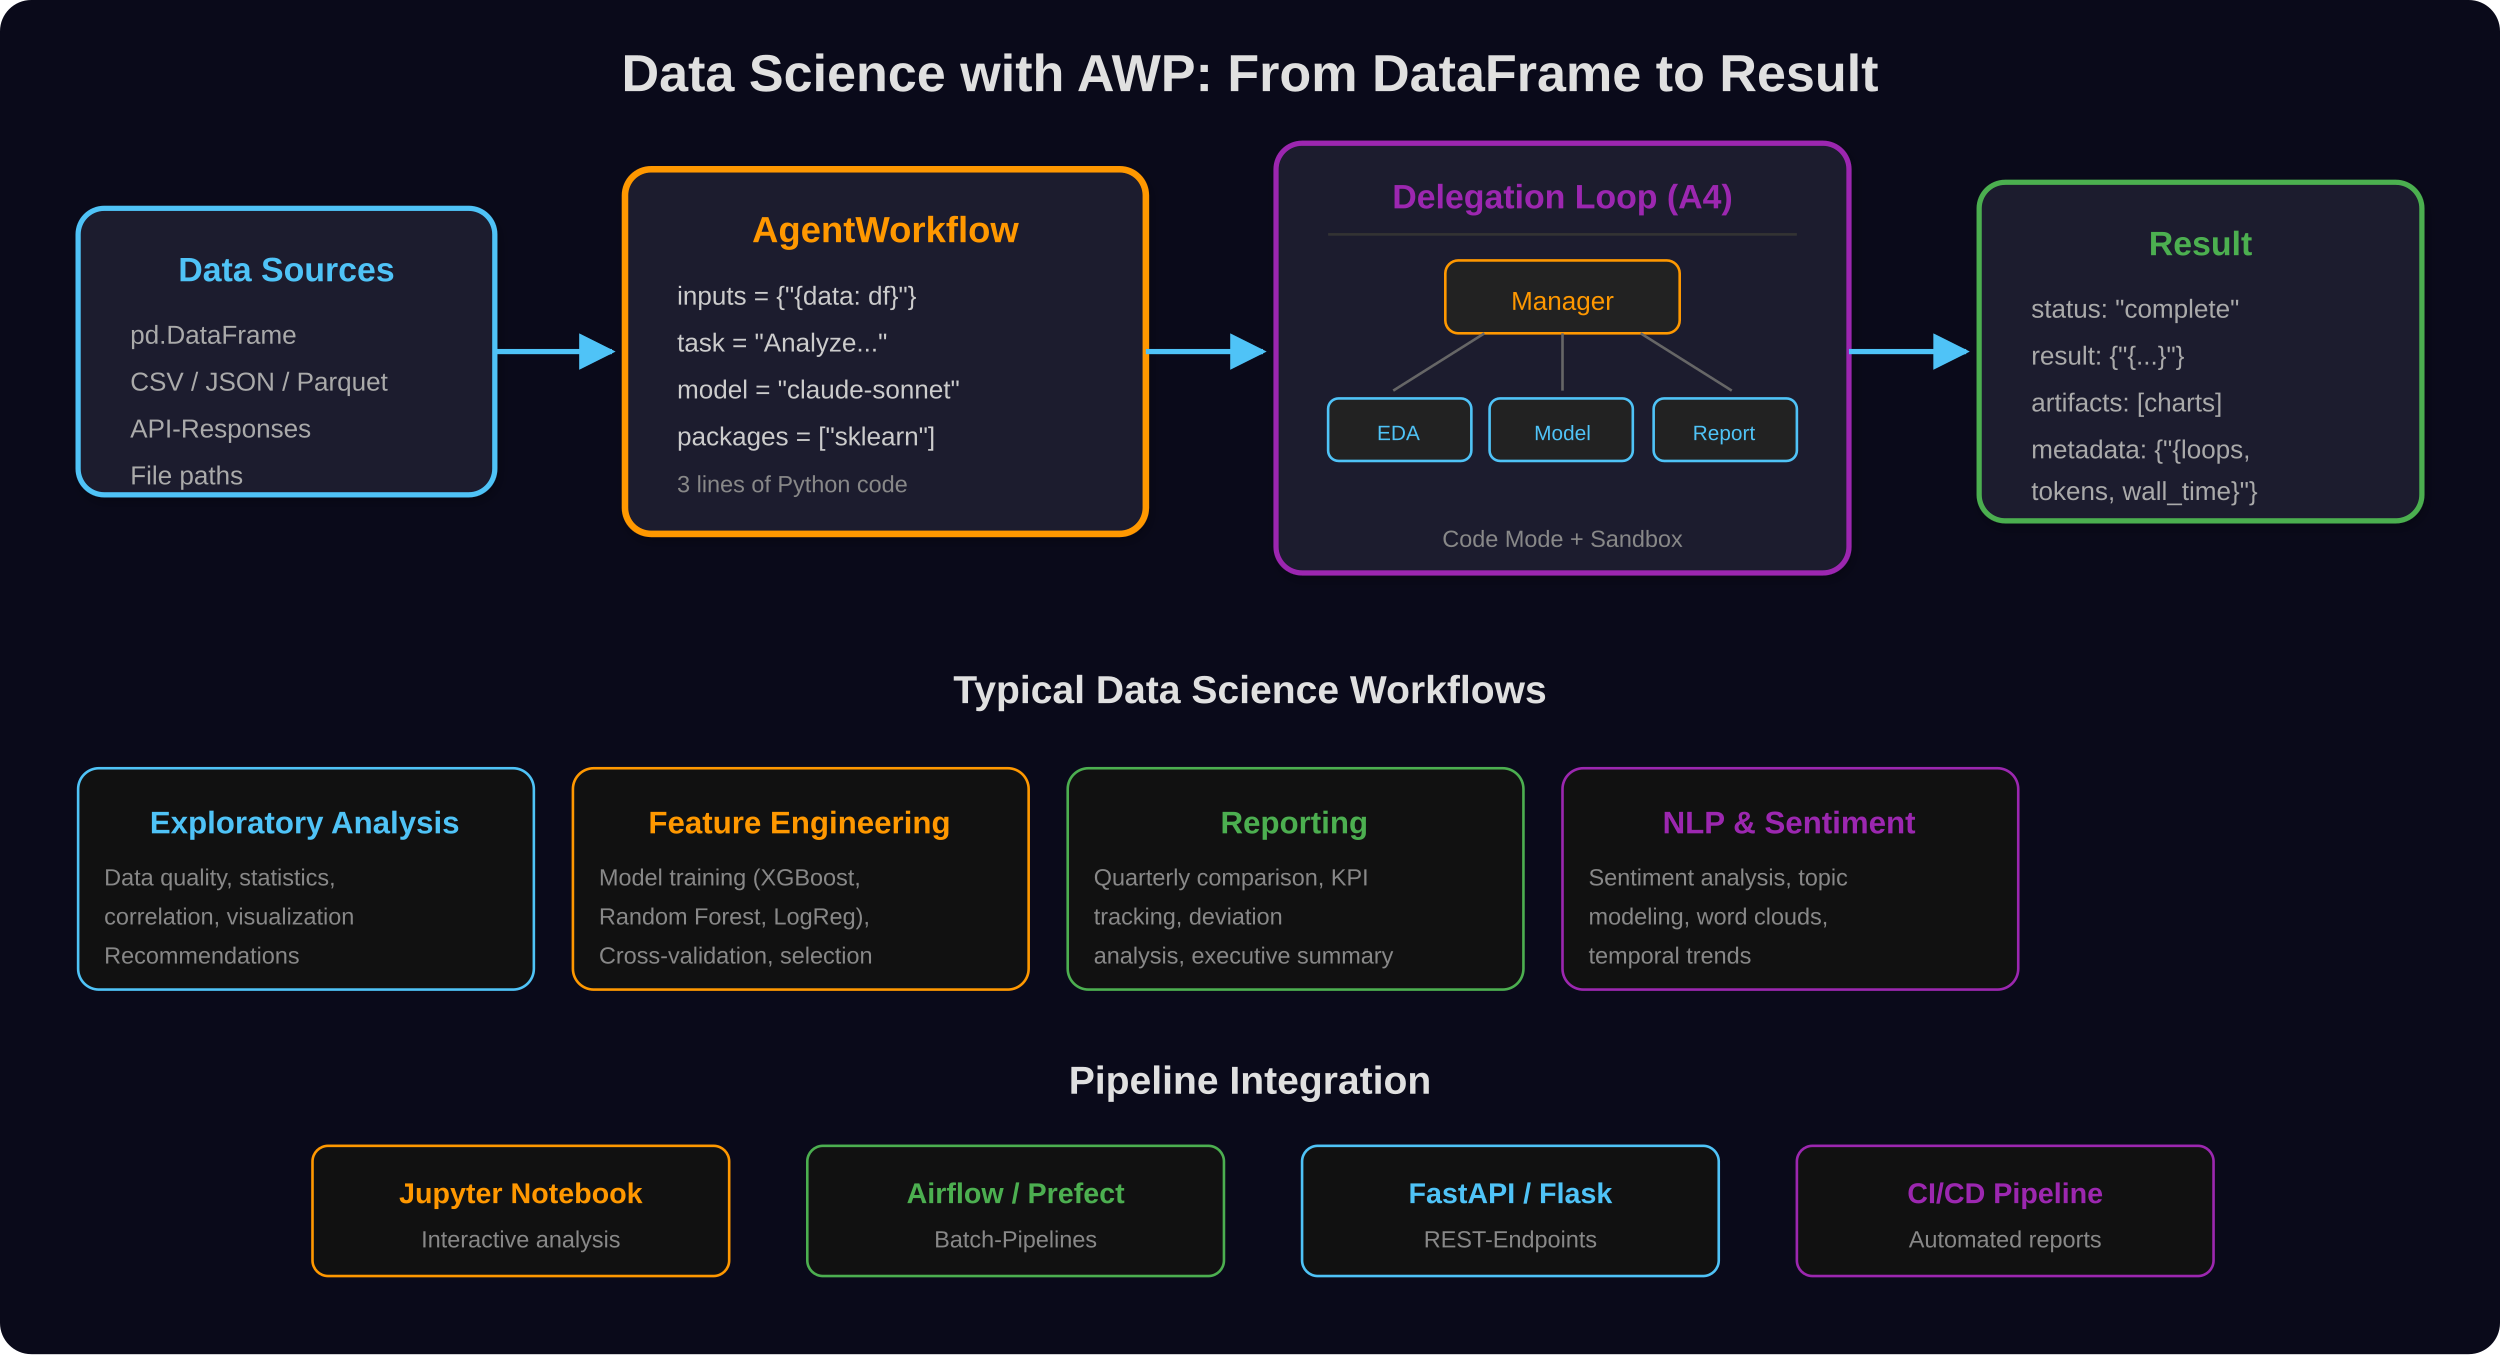
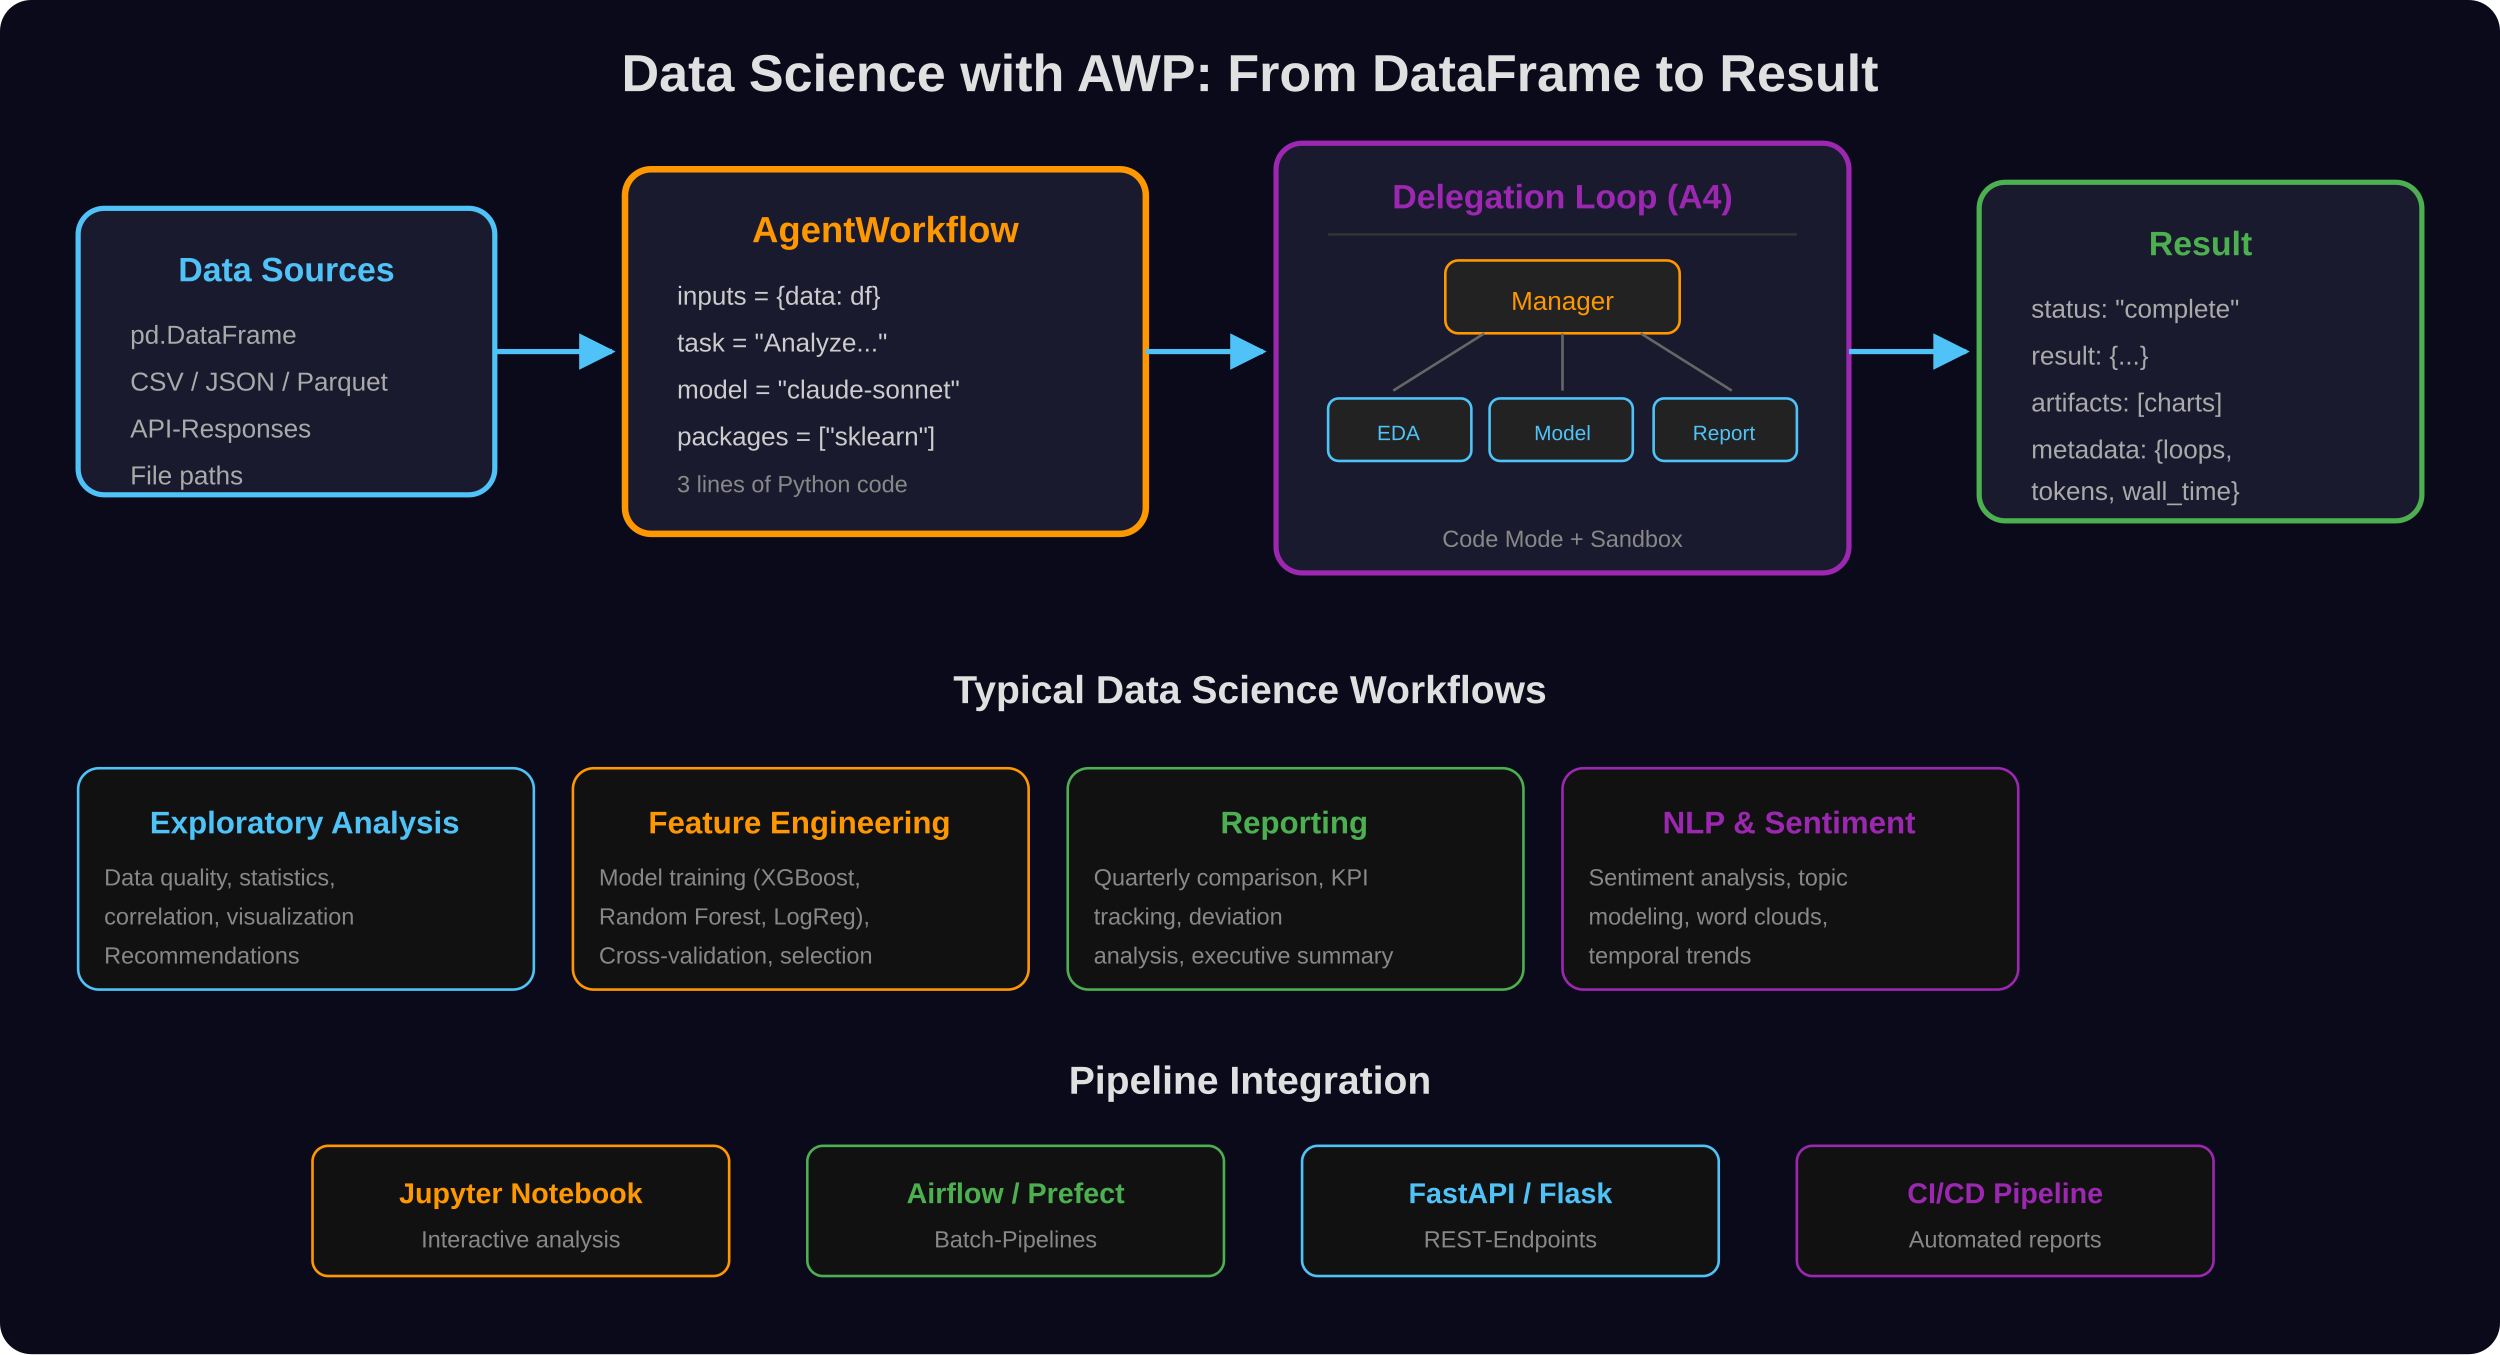
- <svg xmlns="http://www.w3.org/2000/svg" viewBox="0 0 960 520" font-family="'Segoe UI', Arial, sans-serif">
+ <svg xmlns="http://www.w3.org/2000/svg" viewBox="0 0 960 520" font-family="Segoe UI, Arial, sans-serif">
  <defs>
    <marker id="dsA" viewBox="0 0 10 10" refX="9" refY="5" markerWidth="7" markerHeight="7" orient="auto-start-auto">
      <path d="M 0 0 L 10 5 L 0 10 z" fill="#4fc3f7" />
    </marker>
-     <filter id="dsS" x="-20%" y="-20%" width="140%" height="140%">
-       <feGaussianBlur in="SourceAlpha" stdDeviation="2" result="blur" />
-       <feOffset dx="1" dy="2" result="offsetBlur" />
-       <feFlood flood-color="#000" flood-opacity="0.25" result="color" />
-       <feComposite in="color" in2="offsetBlur" operator="in" result="shadow" />
-       <feMerge>
-         <feMergeNode in="shadow" />
-         <feMergeNode in="SourceGraphic" />
-       </feMerge>
-     </filter>
  </defs>
  <rect width="960" height="520" rx="12" fill="#0a0a1a" />
  <text x="480" y="35" text-anchor="middle" fill="#e0e0e0" font-size="20" font-weight="bold">Data Science with AWP: From DataFrame to Result</text>
-   <rect x="30" y="80" width="160" height="110" rx="10" fill="#1a1a2e" stroke="#4fc3f7" stroke-width="2" filter="url(#dsS)" />
+   <rect x="30" y="80" width="160" height="110" rx="10" fill="#1a1a2e" stroke="#4fc3f7" stroke-width="2" />
  <text x="110" y="108" text-anchor="middle" fill="#4fc3f7" font-size="13" font-weight="bold">Data Sources</text>
  <text x="50" y="132" fill="#aaa" font-size="10">pd.DataFrame</text>
  <text x="50" y="150" fill="#aaa" font-size="10">CSV / JSON / Parquet</text>
  <text x="50" y="168" fill="#aaa" font-size="10">API-Responses</text>
  <text x="50" y="186" fill="#aaa" font-size="10">File paths</text>
  <line x1="190" y1="135" x2="235" y2="135" stroke="#4fc3f7" stroke-width="2" marker-end="url(#dsA)" />
-   <rect x="240" y="65" width="200" height="140" rx="10" fill="#1a1a2e" stroke="#FF9800" stroke-width="2.5" filter="url(#dsS)" />
+   <rect x="240" y="65" width="200" height="140" rx="10" fill="#1a1a2e" stroke="#FF9800" stroke-width="2.5" />
  <text x="340" y="93" text-anchor="middle" fill="#FF9800" font-size="14" font-weight="bold">AgentWorkflow</text>
-   <text x="260" y="117" fill="#ccc" font-size="10">inputs = {"{data: df}"}</text>
+   <text x="260" y="117" fill="#ccc" font-size="10">inputs = {data: df}</text>
  <text x="260" y="135" fill="#ccc" font-size="10">task = "Analyze..."</text>
  <text x="260" y="153" fill="#ccc" font-size="10">model = "claude-sonnet"</text>
  <text x="260" y="171" fill="#ccc" font-size="10">packages = ["sklearn"]</text>
  <text x="260" y="189" fill="#888" font-size="9">3 lines of Python code</text>
  <line x1="440" y1="135" x2="485" y2="135" stroke="#4fc3f7" stroke-width="2" marker-end="url(#dsA)" />
-   <rect x="490" y="55" width="220" height="165" rx="10" fill="#1a1a2e" stroke="#9C27B0" stroke-width="2" filter="url(#dsS)" />
+   <rect x="490" y="55" width="220" height="165" rx="10" fill="#1a1a2e" stroke="#9C27B0" stroke-width="2" />
  <text x="600" y="80" text-anchor="middle" fill="#9C27B0" font-size="13" font-weight="bold">Delegation Loop (A4)</text>
  <line x1="510" y1="90" x2="690" y2="90" stroke="#333" stroke-width="1" />
  <rect x="555" y="100" width="90" height="28" rx="5" fill="#222" stroke="#FF9800" stroke-width="1" />
  <text x="600" y="119" text-anchor="middle" fill="#FF9800" font-size="10">Manager</text>
  <line x1="570" y1="128" x2="535" y2="150" stroke="#666" stroke-width="1" />
  <line x1="600" y1="128" x2="600" y2="150" stroke="#666" stroke-width="1" />
  <line x1="630" y1="128" x2="665" y2="150" stroke="#666" stroke-width="1" />
  <rect x="510" y="153" width="55" height="24" rx="4" fill="#222" stroke="#4fc3f7" stroke-width="1" />
  <text x="537" y="169" text-anchor="middle" fill="#4fc3f7" font-size="8">EDA</text>
  <rect x="572" y="153" width="55" height="24" rx="4" fill="#222" stroke="#4fc3f7" stroke-width="1" />
  <text x="600" y="169" text-anchor="middle" fill="#4fc3f7" font-size="8">Model</text>
  <rect x="635" y="153" width="55" height="24" rx="4" fill="#222" stroke="#4fc3f7" stroke-width="1" />
  <text x="662" y="169" text-anchor="middle" fill="#4fc3f7" font-size="8">Report</text>
  <text x="600" y="210" text-anchor="middle" fill="#888" font-size="9">Code Mode + Sandbox</text>
  <line x1="710" y1="135" x2="755" y2="135" stroke="#4fc3f7" stroke-width="2" marker-end="url(#dsA)" />
-   <rect x="760" y="70" width="170" height="130" rx="10" fill="#1a1a2e" stroke="#4CAF50" stroke-width="2" filter="url(#dsS)" />
+   <rect x="760" y="70" width="170" height="130" rx="10" fill="#1a1a2e" stroke="#4CAF50" stroke-width="2" />
  <text x="845" y="98" text-anchor="middle" fill="#4CAF50" font-size="13" font-weight="bold">Result</text>
  <text x="780" y="122" fill="#aaa" font-size="10">status: "complete"</text>
-   <text x="780" y="140" fill="#aaa" font-size="10">result: {"{...}"}</text>
+   <text x="780" y="140" fill="#aaa" font-size="10">result: {...}</text>
  <text x="780" y="158" fill="#aaa" font-size="10">artifacts: [charts]</text>
-   <text x="780" y="176" fill="#aaa" font-size="10">metadata: {"{loops,</text>
-   <text x="780" y="192" fill="#aaa" font-size="10">  tokens, wall_time}"}</text>
+   <text x="780" y="176" fill="#aaa" font-size="10">metadata: {loops,</text>
+   <text x="780" y="192" fill="#aaa" font-size="10">  tokens, wall_time}</text>
  <text x="480" y="270" text-anchor="middle" fill="#e0e0e0" font-size="15" font-weight="bold">Typical Data Science Workflows</text>
  <rect x="30" y="295" width="175" height="85" rx="8" fill="#111" stroke="#4fc3f7" stroke-width="1" />
  <text x="117" y="320" text-anchor="middle" fill="#4fc3f7" font-size="12" font-weight="bold">Exploratory Analysis</text>
  <text x="40" y="340" fill="#888" font-size="9">Data quality, statistics,</text>
  <text x="40" y="355" fill="#888" font-size="9">correlation, visualization</text>
  <text x="40" y="370" fill="#888" font-size="9">Recommendations</text>
  <rect x="220" y="295" width="175" height="85" rx="8" fill="#111" stroke="#FF9800" stroke-width="1" />
  <text x="307" y="320" text-anchor="middle" fill="#FF9800" font-size="12" font-weight="bold">Feature Engineering</text>
  <text x="230" y="340" fill="#888" font-size="9">Model training (XGBoost,</text>
  <text x="230" y="355" fill="#888" font-size="9">Random Forest, LogReg),</text>
  <text x="230" y="370" fill="#888" font-size="9">Cross-validation, selection</text>
  <rect x="410" y="295" width="175" height="85" rx="8" fill="#111" stroke="#4CAF50" stroke-width="1" />
  <text x="497" y="320" text-anchor="middle" fill="#4CAF50" font-size="12" font-weight="bold">Reporting</text>
  <text x="420" y="340" fill="#888" font-size="9">Quarterly comparison, KPI</text>
  <text x="420" y="355" fill="#888" font-size="9">tracking, deviation</text>
  <text x="420" y="370" fill="#888" font-size="9">analysis, executive summary</text>
  <rect x="600" y="295" width="175" height="85" rx="8" fill="#111" stroke="#9C27B0" stroke-width="1" />
  <text x="687" y="320" text-anchor="middle" fill="#9C27B0" font-size="12" font-weight="bold">NLP &amp; Sentiment</text>
  <text x="610" y="340" fill="#888" font-size="9">Sentiment analysis, topic</text>
  <text x="610" y="355" fill="#888" font-size="9">modeling, word clouds,</text>
  <text x="610" y="370" fill="#888" font-size="9">temporal trends</text>
  <text x="480" y="420" text-anchor="middle" fill="#e0e0e0" font-size="15" font-weight="bold">Pipeline Integration</text>
  <rect x="120" y="440" width="160" height="50" rx="6" fill="#111" stroke="#FF9800" stroke-width="1" />
  <text x="200" y="462" text-anchor="middle" fill="#FF9800" font-size="11" font-weight="bold">Jupyter Notebook</text>
  <text x="200" y="479" text-anchor="middle" fill="#888" font-size="9">Interactive analysis</text>
  <rect x="310" y="440" width="160" height="50" rx="6" fill="#111" stroke="#4CAF50" stroke-width="1" />
  <text x="390" y="462" text-anchor="middle" fill="#4CAF50" font-size="11" font-weight="bold">Airflow / Prefect</text>
  <text x="390" y="479" text-anchor="middle" fill="#888" font-size="9">Batch-Pipelines</text>
  <rect x="500" y="440" width="160" height="50" rx="6" fill="#111" stroke="#4fc3f7" stroke-width="1" />
  <text x="580" y="462" text-anchor="middle" fill="#4fc3f7" font-size="11" font-weight="bold">FastAPI / Flask</text>
  <text x="580" y="479" text-anchor="middle" fill="#888" font-size="9">REST-Endpoints</text>
  <rect x="690" y="440" width="160" height="50" rx="6" fill="#111" stroke="#9C27B0" stroke-width="1" />
  <text x="770" y="462" text-anchor="middle" fill="#9C27B0" font-size="11" font-weight="bold">CI/CD Pipeline</text>
  <text x="770" y="479" text-anchor="middle" fill="#888" font-size="9">Automated reports</text>
</svg>
